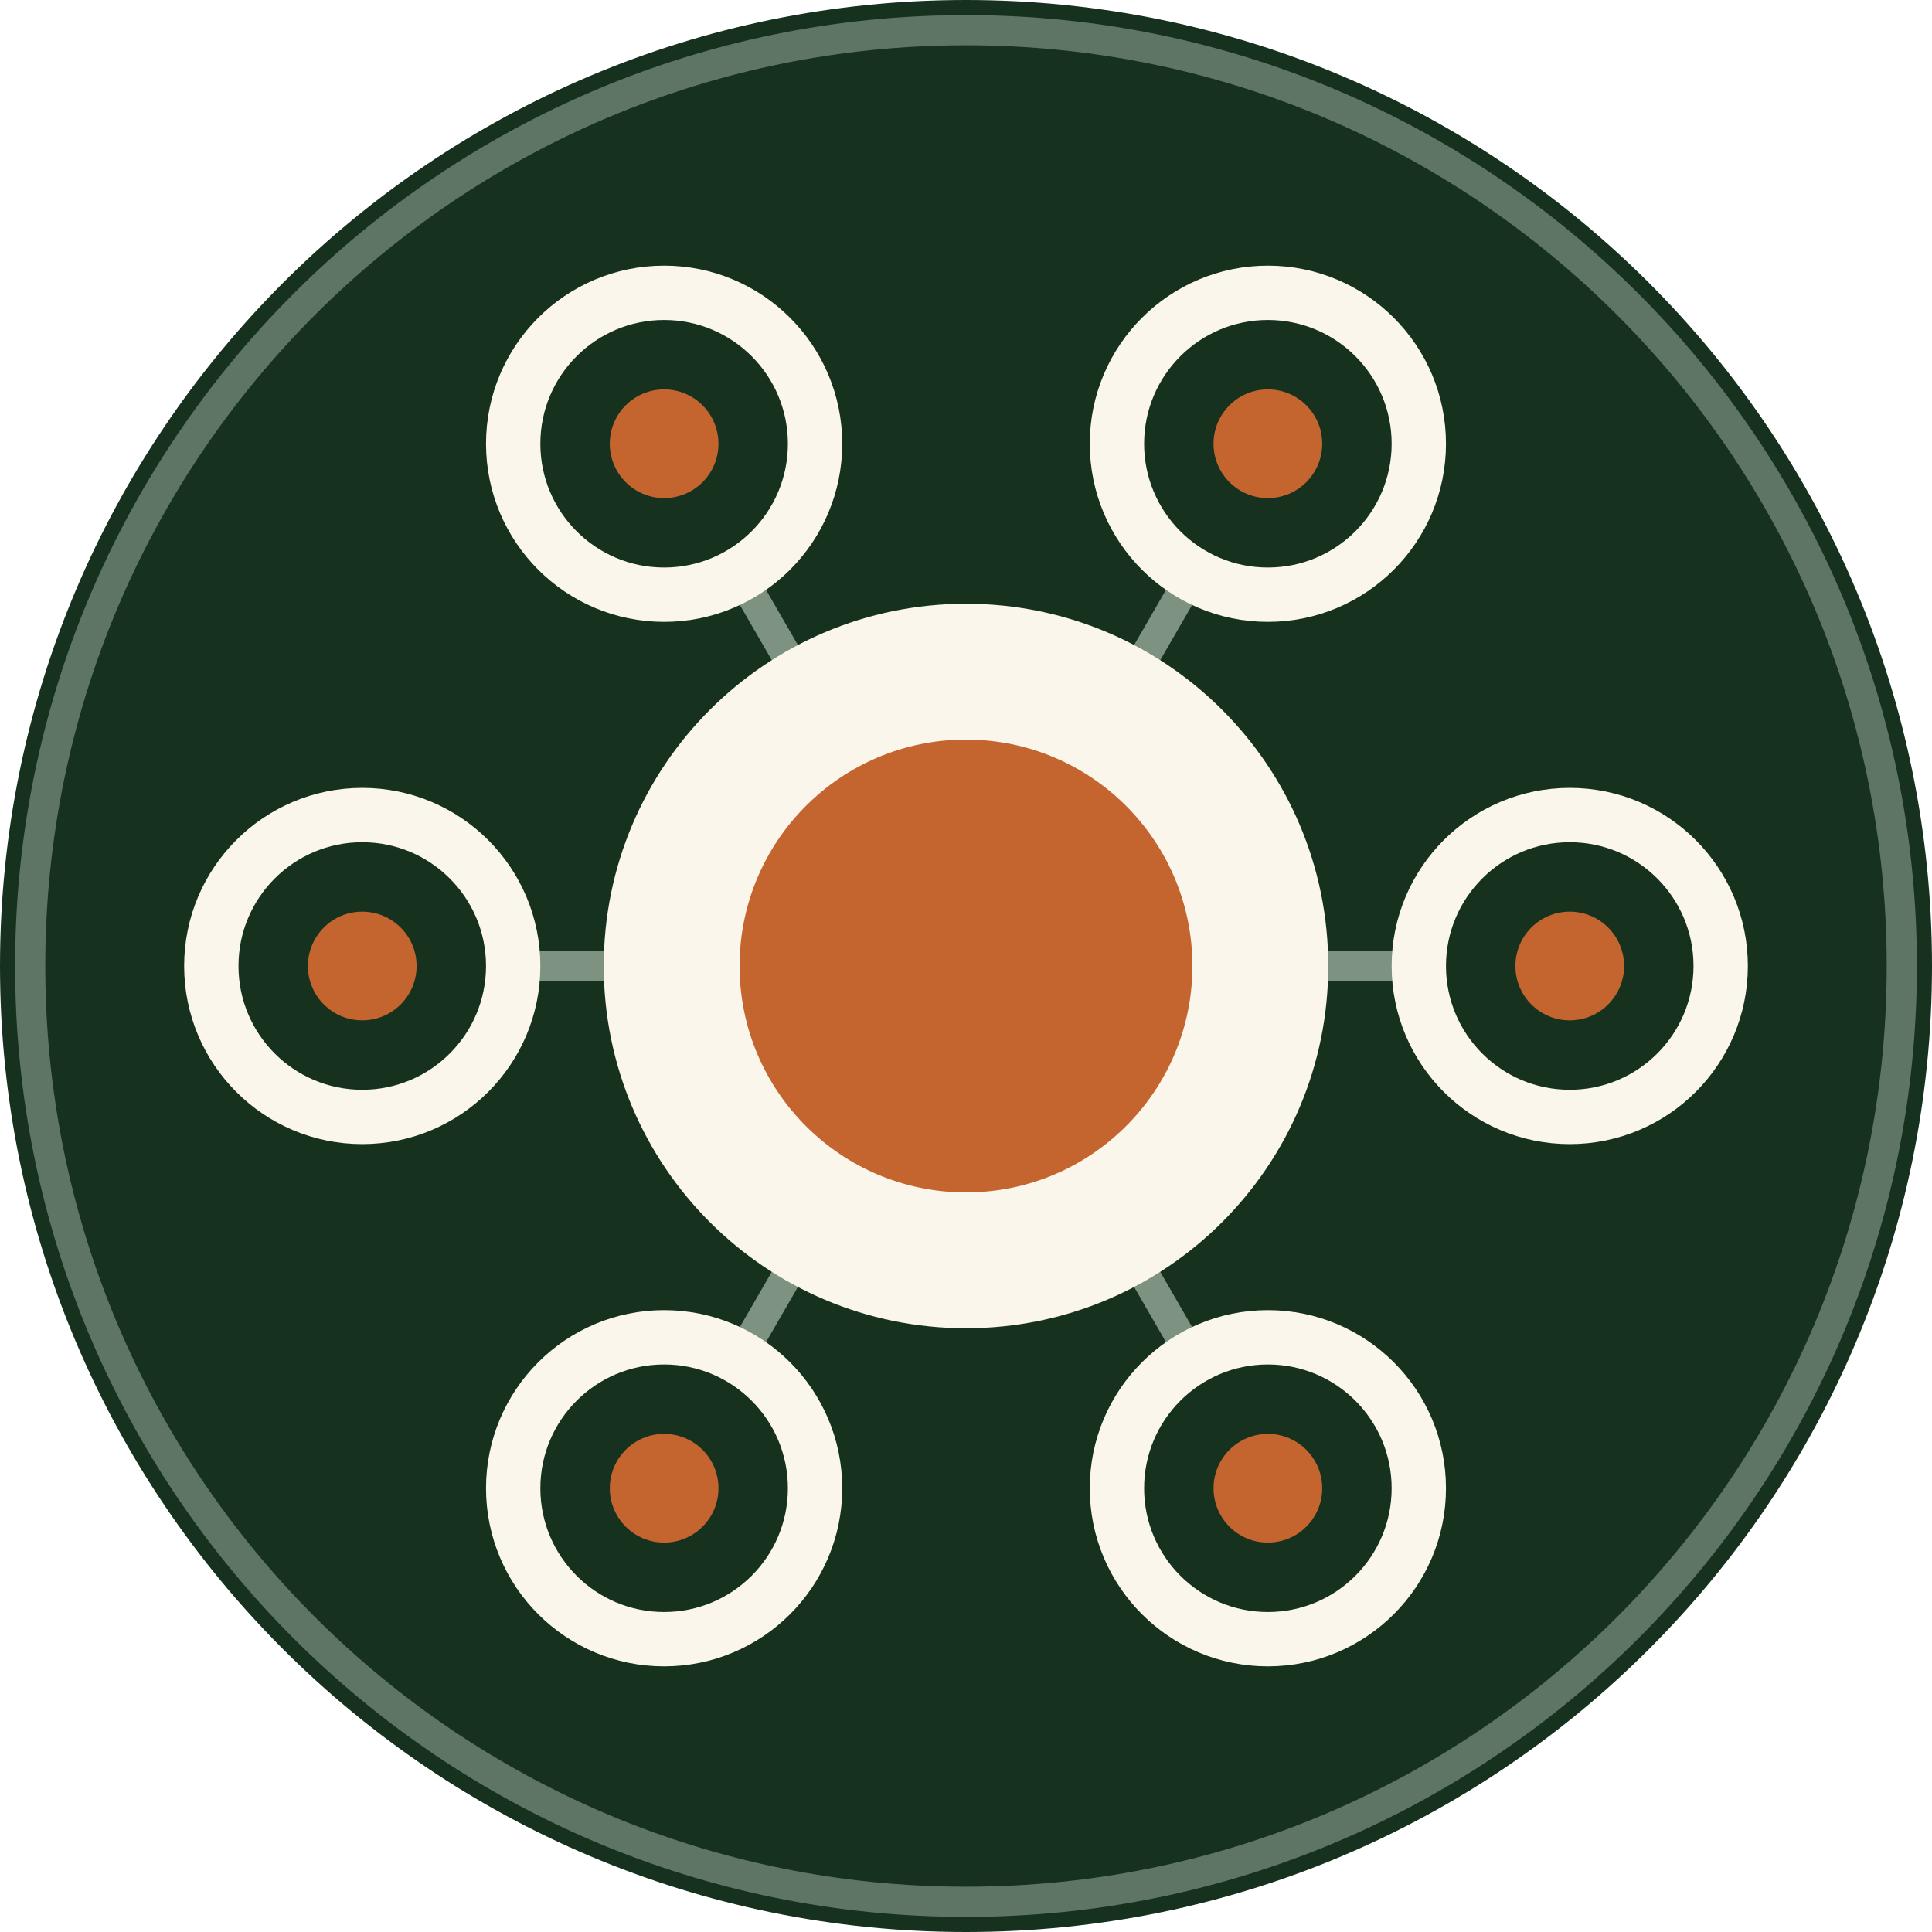
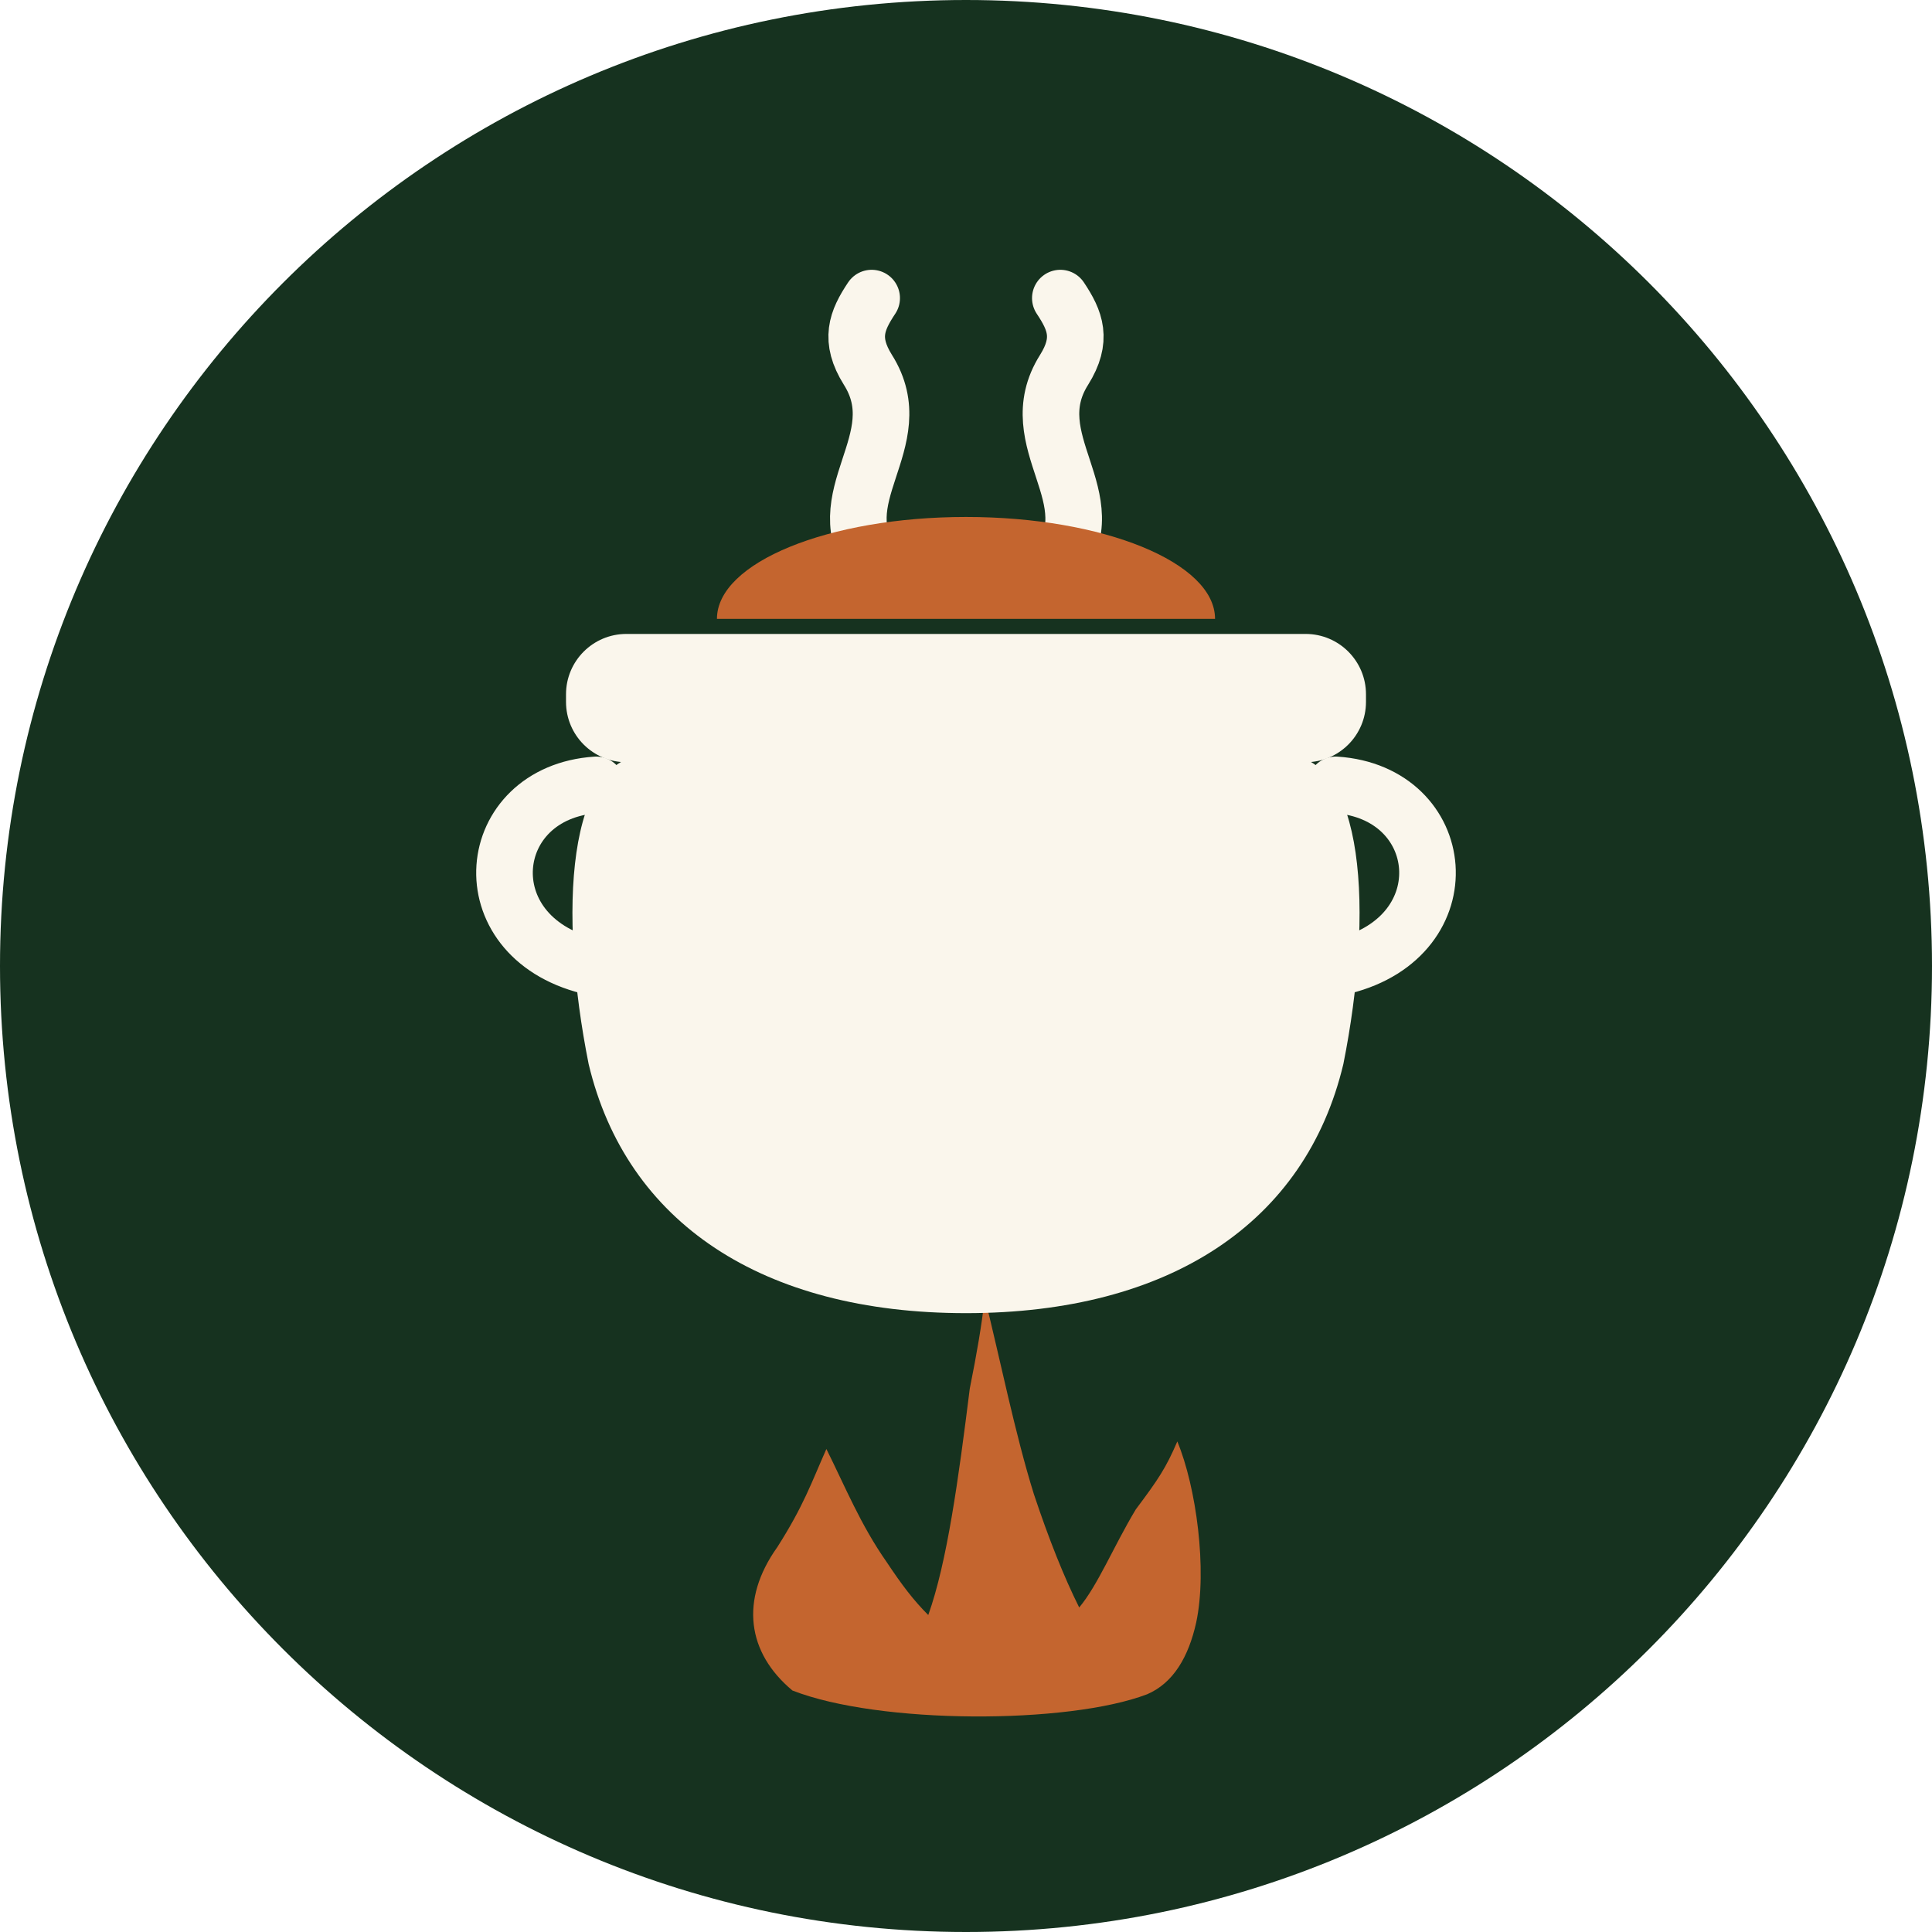
- <svg xmlns="http://www.w3.org/2000/svg" viewBox="0 0 64 64" width="64" height="64">
-   <circle cx="32" cy="32" r="32" fill="#16321f" />
-   <circle cx="32" cy="32" r="31" fill="none" stroke="#e6f1e3" stroke-width="1" opacity="0.35" />
-   <line x1="32" y1="32" x2="52" y2="32" stroke="#e6f1e3" stroke-width="1" opacity="0.5" />
-   <line x1="32" y1="32" x2="42" y2="49.3" stroke="#e6f1e3" stroke-width="1" opacity="0.5" />
-   <line x1="32" y1="32" x2="22" y2="49.3" stroke="#e6f1e3" stroke-width="1" opacity="0.5" />
-   <line x1="32" y1="32" x2="12" y2="32" stroke="#e6f1e3" stroke-width="1" opacity="0.5" />
-   <line x1="32" y1="32" x2="22" y2="14.7" stroke="#e6f1e3" stroke-width="1" opacity="0.5" />
-   <line x1="32" y1="32" x2="42" y2="14.7" stroke="#e6f1e3" stroke-width="1" opacity="0.5" />
-   <circle cx="52" cy="32" r="5" fill="#16321f" stroke="#faf6ec" stroke-width="1.8" />
-   <circle cx="52" cy="32" r="1.8" fill="#c4652f" />
-   <circle cx="42" cy="49.3" r="5" fill="#16321f" stroke="#faf6ec" stroke-width="1.8" />
-   <circle cx="42" cy="49.3" r="1.8" fill="#c4652f" />
-   <circle cx="22" cy="49.3" r="5" fill="#16321f" stroke="#faf6ec" stroke-width="1.8" />
-   <circle cx="22" cy="49.3" r="1.8" fill="#c4652f" />
-   <circle cx="12" cy="32" r="5" fill="#16321f" stroke="#faf6ec" stroke-width="1.8" />
-   <circle cx="12" cy="32" r="1.8" fill="#c4652f" />
-   <circle cx="22" cy="14.7" r="5" fill="#16321f" stroke="#faf6ec" stroke-width="1.8" />
-   <circle cx="22" cy="14.7" r="1.8" fill="#c4652f" />
-   <circle cx="42" cy="14.7" r="5" fill="#16321f" stroke="#faf6ec" stroke-width="1.8" />
-   <circle cx="42" cy="14.7" r="1.8" fill="#c4652f" />
-   <circle cx="32" cy="32" r="12" fill="#faf6ec" />
-   <circle cx="32" cy="32" r="7.5" fill="#c4652f" />
+ <svg xmlns="http://www.w3.org/2000/svg" viewBox="0 0 512 512" width="512" height="512">
+   <circle cx="256" cy="256" r="256" fill="#16321f" />
+   <g fill="none" stroke="#faf6ec" stroke-width="15" stroke-linecap="round">
+     <path d="M232 150 c -14 -18 10 -33 -2 -52 c -5 -8 -3 -13 1 -19" />
+     <path d="M280 150 c 14 -18 -10 -33 2 -52 c 5 -8 3 -13 -1 -19" />
+   </g>
+   <path fill="#c4652f" d="M210 448     C 198 438 196 424 206 410     C 213 399 215 393 219 384     C 224 394 228 404 235 414     C 239 420 242 424 246 428     C 251 414 254 392 257 368     C 259 358 260 352 261 344     C 265 360 269 380 274 396     C 278 408 282 418 286 426     C 291 420 295 410 301 400     C 307 392 309 389 312 382     C 317 394 320 416 317 430     C 315 439 311 446 304 449     C 283 457 233 457 210 448 Z" />
+   <path d="M190 164 A66 27 0 0 1 322 164 Z" fill="#c4652f" />
+   <g fill="#faf6ec">
+     <path d="M172 200              C 150 200 148 242 156 282              C 166 324 202 348 256 348              C 310 348 346 324 356 282              C 364 242 362 200 340 200 Z" />
+     <path d="M158 208 c -30 2 -34 40 -2 48" fill="none" stroke="#faf6ec" stroke-width="15" stroke-linecap="round" />
+     <path d="M354 208 c 30 2 34 40 2 48" fill="none" stroke="#faf6ec" stroke-width="15" stroke-linecap="round" />
+     <rect x="150" y="168" width="212" height="34" rx="16" />
+   </g>
</svg>
